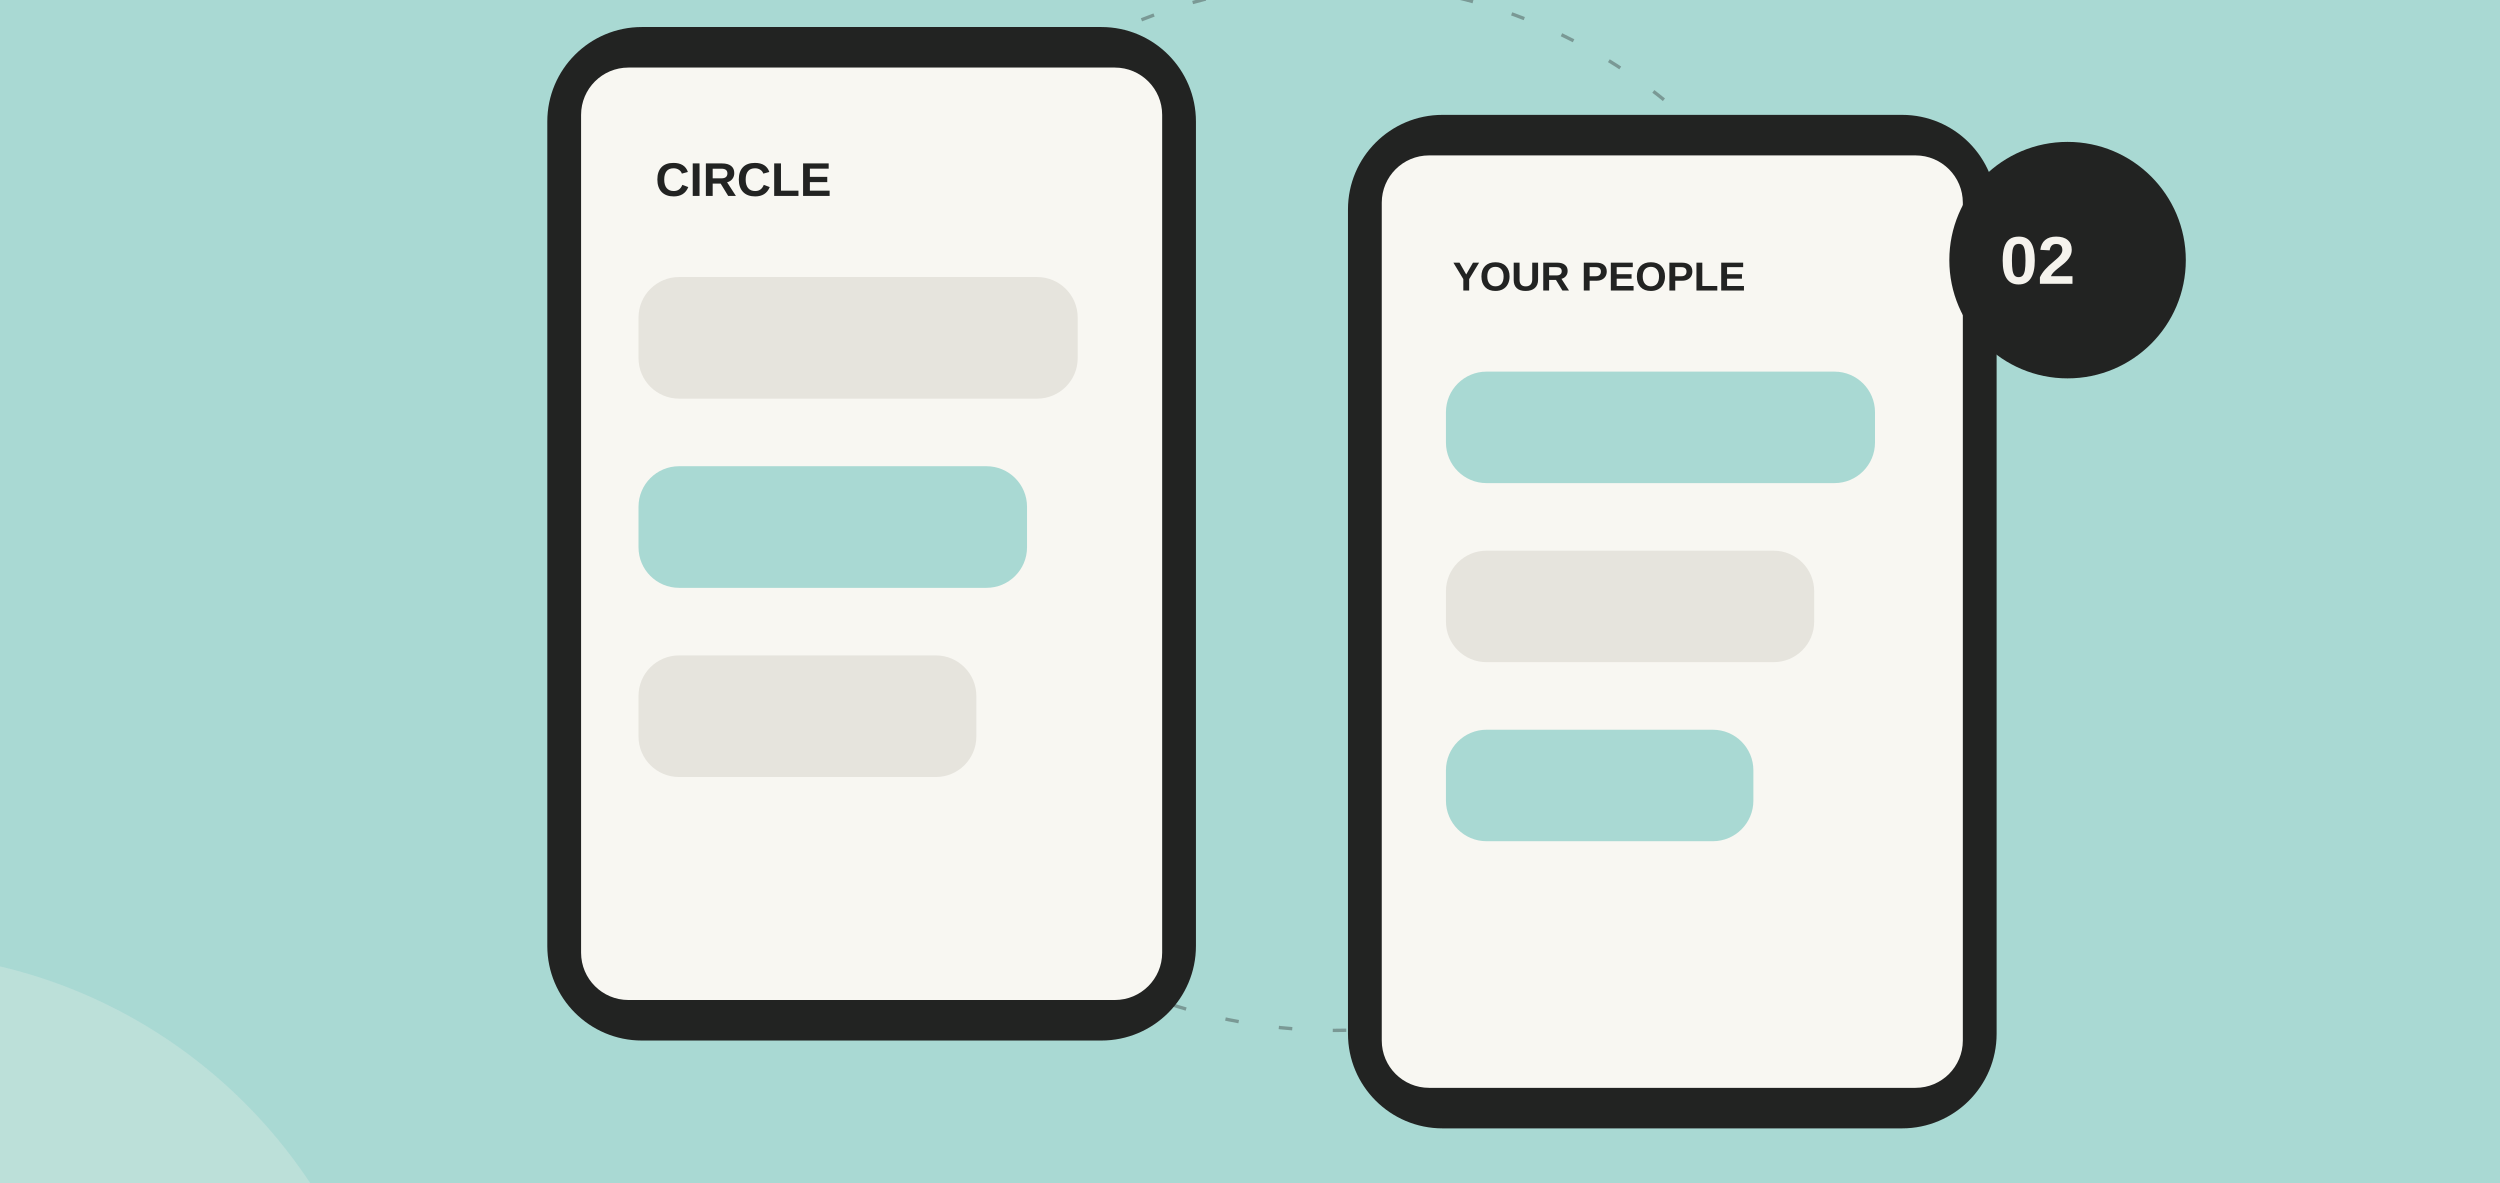
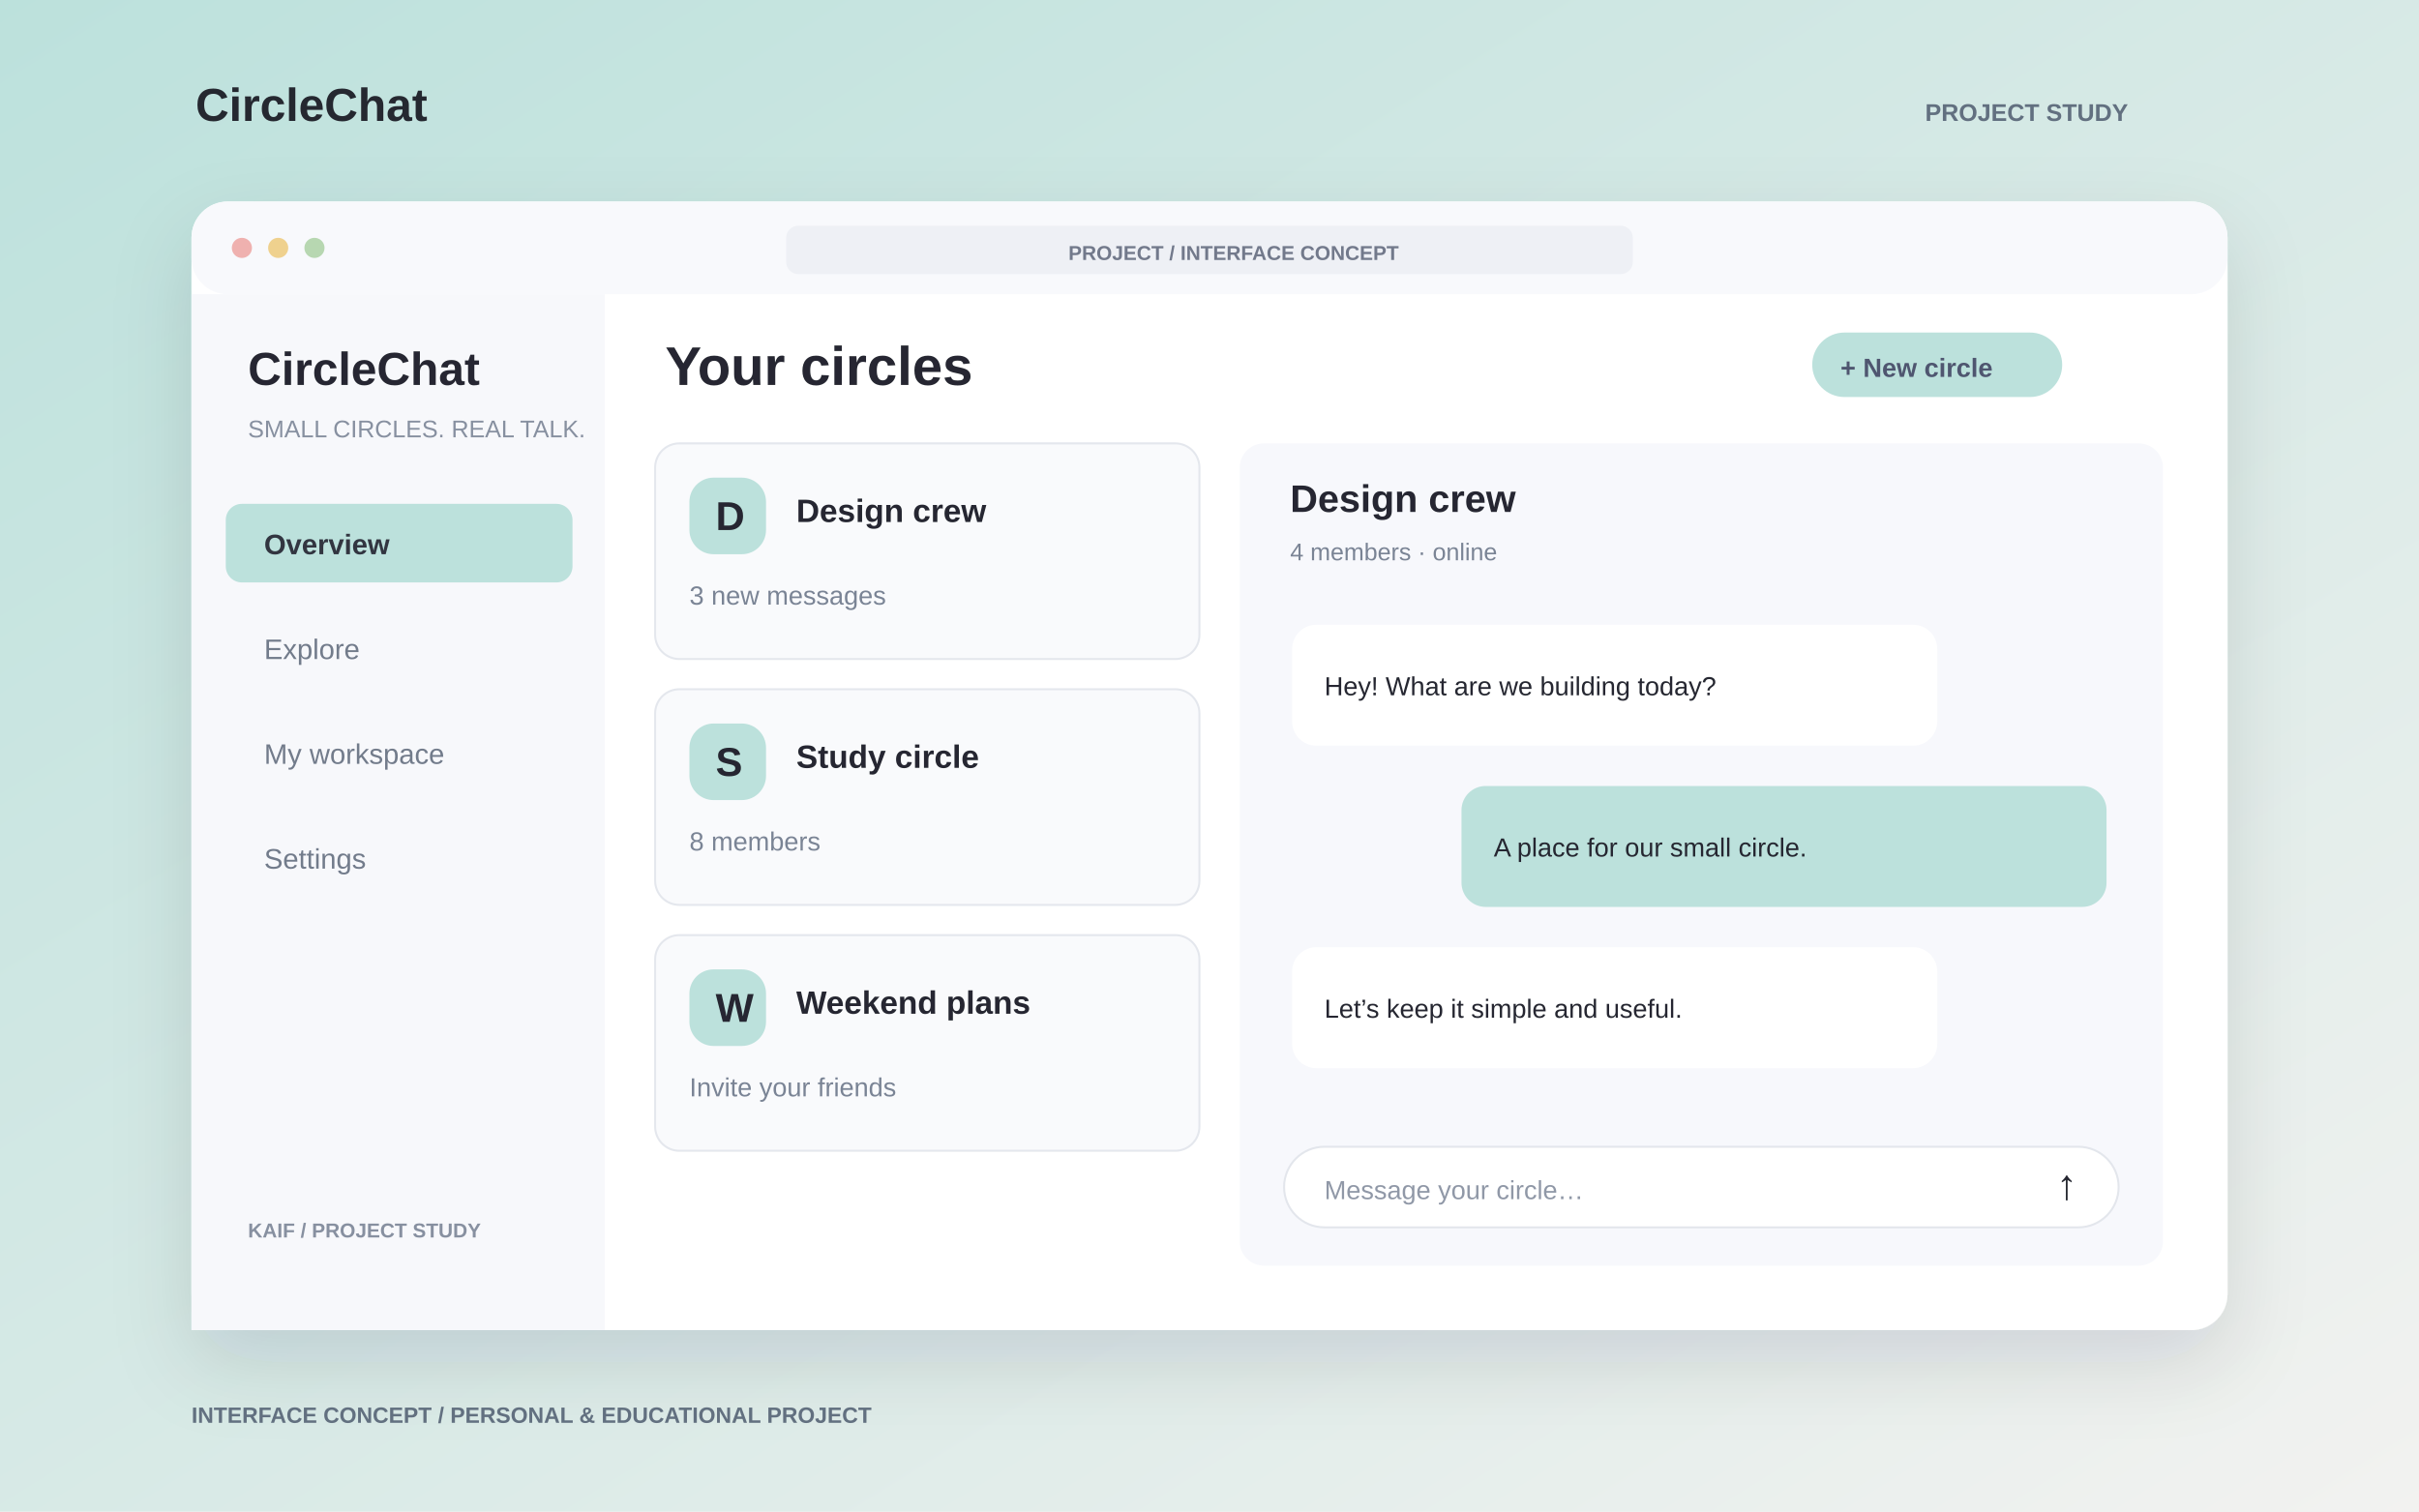
- <svg xmlns="http://www.w3.org/2000/svg" viewBox="80 160 740 350" width="1480" height="700" role="img" aria-labelledby="title">
-   <rect width="900" height="600" fill="#a9d9d3" />
-   <circle cx="865" cy="-30" r="175" fill="#f5f3ed" opacity=".32" />
-   <circle cx="45" cy="594" r="152" fill="#f5f3ed" opacity=".25" />
+ <svg xmlns="http://www.w3.org/2000/svg" viewBox="0 0 1200 750" width="1200" height="750" role="img" aria-labelledby="title">
+   <defs>
+     <filter id="shadow" x="-20%" y="-20%" width="140%" height="150%">
+       <feDropShadow dx="0" dy="16" stdDeviation="20" flood-color="#202736" flood-opacity=".12" />
+     </filter>
+     <linearGradient id="wash" x2="1" y2="1">
+       <stop stop-color="#bce1dc" />
+       <stop offset="1" stop-color="#f2f2f0" />
+     </linearGradient>
+   </defs>
+   <rect width="1200" height="750" fill="url(#wash)" />
  <g font-family="Arial,Helvetica,sans-serif">
-     <text x="42" y="44" fill="#222322" font-size="12" font-weight="700">KAIF / PROJECT 01</text>
-     <text x="42" y="102" fill="#222322" font-size="42" font-weight="700">CircleChat</text>
-     <text x="44" y="131" fill="#222322" font-size="11" font-weight="700">MESSAGING · MOBILE</text>
-     <circle cx="475" cy="310" r="155" fill="none" stroke="#222322" stroke-dasharray="4 12" opacity=".35" />
-     <rect x="242" y="168" width="192" height="300" rx="28" fill="#222322" stroke="none" />
-     <rect x="252" y="180" width="172" height="276" rx="14" fill="#f8f7f2" stroke="none" />
-     <rect x="479" y="194" width="192" height="300" rx="28" fill="#222322" stroke="none" />
-     <rect x="489" y="206" width="172" height="276" rx="14" fill="#f8f7f2" stroke="none" />
-     <rect x="269" y="242" width="130" height="36" rx="12" fill="#e6e4dd" stroke="none" />
-     <rect x="269" y="298" width="115" height="36" rx="12" fill="#a9d9d3" stroke="none" />
-     <rect x="269" y="354" width="100" height="36" rx="12" fill="#e6e4dd" stroke="none" />
-     <rect x="508" y="270" width="127" height="33" rx="12" fill="#a9d9d3" stroke="none" />
-     <rect x="508" y="323" width="109" height="33" rx="12" fill="#e6e4dd" stroke="none" />
-     <rect x="508" y="376" width="91" height="33" rx="12" fill="#a9d9d3" stroke="none" />
-     <text x="274" y="218" fill="#222322" font-size="14" font-weight="700">CIRCLE</text>
-     <text x="510" y="246" fill="#222322" font-size="12" font-weight="700">YOUR PEOPLE</text>
-     <circle cx="692" cy="237" r="35" fill="#222322" stroke="none" />
-     <text x="672" y="244" fill="#f5f3ed" font-size="20" font-weight="700">02</text>
-     <path d="M42 522L858 522" stroke="#222322" stroke-width="1" fill="none" />
-     <text x="42" y="555" fill="#222322" font-size="14" font-weight="700">CircleChat</text>
-     <text x="651" y="555" fill="#222322" font-size="10" font-weight="700">ORIGINAL ILLUSTRATION</text>
+     <g filter="url(#shadow)">
+       <rect x="95" y="100" width="1010" height="560" rx="18" fill="#ffffff" stroke="none" />
+       <rect x="95" y="100" width="1010" height="46" rx="18" fill="#f8f9fc" stroke="none" />
+       <circle cx="120" cy="123" r="5" fill="#efb1af" />
+       <circle cx="138" cy="123" r="5" fill="#efd18e" />
+       <circle cx="156" cy="123" r="5" fill="#b7d7b1" />
+       <rect x="390" y="112" width="420" height="24" rx="6" fill="#eef0f5" stroke="none" />
+       <text x="530" y="129" font-size="10" fill="#72798b" font-weight="600">PROJECT / INTERFACE CONCEPT</text>
+       <rect x="95" y="146" width="205" height="514" rx="0" fill="#f7f8fb" stroke="none" />
+       <text x="123" y="191" font-size="23" fill="#252830" font-weight="750">CircleChat</text>
+       <text x="123" y="217" font-size="12" fill="#8790a0" font-weight="500">SMALL CIRCLES. REAL TALK.</text>
+       <rect x="112" y="250" width="172" height="39" rx="8" fill="#bce1dc" stroke="none" />
+       <text x="131" y="275" font-size="14" fill="#303541" font-weight="600">Overview</text>
+       <text x="131" y="327" font-size="14" fill="#727b8b" font-weight="500">Explore</text>
+       <text x="131" y="379" font-size="14" fill="#727b8b" font-weight="500">My workspace</text>
+       <text x="131" y="431" font-size="14" fill="#727b8b" font-weight="500">Settings</text>
+       <text x="123" y="614" font-size="10" fill="#8790a0" font-weight="650">KAIF / PROJECT STUDY</text>
+       <text x="330" y="191" font-size="27" fill="#252830" font-weight="750">Your circles</text>
+       <rect x="899" y="165" width="124" height="32" rx="16" fill="#bce1dc" stroke="none" />
+       <text x="913" y="187" font-size="13" fill="#4f5670" font-weight="600">+ New circle</text>
+       <rect x="325" y="220" width="270" height="107" rx="12" fill="#f9fafc" stroke="#e4e7ed" />
+       <rect x="342" y="237" width="38" height="38" rx="12" fill="#bce1dc" stroke="none" />
+       <text x="355" y="263" font-size="20" fill="#252830" font-weight="700">D</text>
+       <text x="395" y="259" font-size="16" fill="#252830" font-weight="700">Design crew</text>
+       <text x="342" y="300" font-size="13" fill="#7a8495" font-weight="500">3 new messages</text>
+       <rect x="325" y="342" width="270" height="107" rx="12" fill="#f9fafc" stroke="#e4e7ed" />
+       <rect x="342" y="359" width="38" height="38" rx="12" fill="#bce1dc" stroke="none" />
+       <text x="355" y="385" font-size="20" fill="#252830" font-weight="700">S</text>
+       <text x="395" y="381" font-size="16" fill="#252830" font-weight="700">Study circle</text>
+       <text x="342" y="422" font-size="13" fill="#7a8495" font-weight="500">8 members</text>
+       <rect x="325" y="464" width="270" height="107" rx="12" fill="#f9fafc" stroke="#e4e7ed" />
+       <rect x="342" y="481" width="38" height="38" rx="12" fill="#bce1dc" stroke="none" />
+       <text x="355" y="507" font-size="20" fill="#252830" font-weight="700">W</text>
+       <text x="395" y="503" font-size="16" fill="#252830" font-weight="700">Weekend plans</text>
+       <text x="342" y="544" font-size="13" fill="#7a8495" font-weight="500">Invite your friends</text>
+       <rect x="615" y="220" width="458" height="408" rx="12" fill="#f7f8fc" stroke="none" />
+       <text x="640" y="254" font-size="19" fill="#252830" font-weight="700">Design crew</text>
+       <text x="640" y="278" font-size="12" fill="#7a8495" font-weight="500">4 members · online</text>
+       <rect x="641" y="310" width="320" height="60" rx="12" fill="#ffffff" stroke="none" />
+       <text x="657" y="345" font-size="13" fill="#252830" font-weight="500">Hey! What are we building today?</text>
+       <rect x="725" y="390" width="320" height="60" rx="12" fill="#bce1dc" stroke="none" />
+       <text x="741" y="425" font-size="13" fill="#252830" font-weight="500">A place for our small circle.</text>
+       <rect x="641" y="470" width="320" height="60" rx="12" fill="#ffffff" stroke="none" />
+       <text x="657" y="505" font-size="13" fill="#252830" font-weight="500">Let’s keep it simple and useful.</text>
+       <rect x="637" y="569" width="414" height="40" rx="20" fill="#ffffff" stroke="#e3e6ec" />
+       <text x="657" y="595" font-size="13" fill="#9098a7" font-weight="500">Message your circle…</text>
+       <text x="1020" y="595" font-size="21" fill="#252830" font-weight="700">↑</text>
+     </g>
+     <text x="97" y="60" font-size="23" fill="#252830" font-weight="750">CircleChat</text>
+     <text x="955" y="60" font-size="12" fill="#627080" font-weight="600">PROJECT STUDY</text>
+     <text x="95" y="706" font-size="11" fill="#627080" font-weight="600">INTERFACE CONCEPT / PERSONAL &amp; EDUCATIONAL PROJECT</text>
  </g>
</svg>
